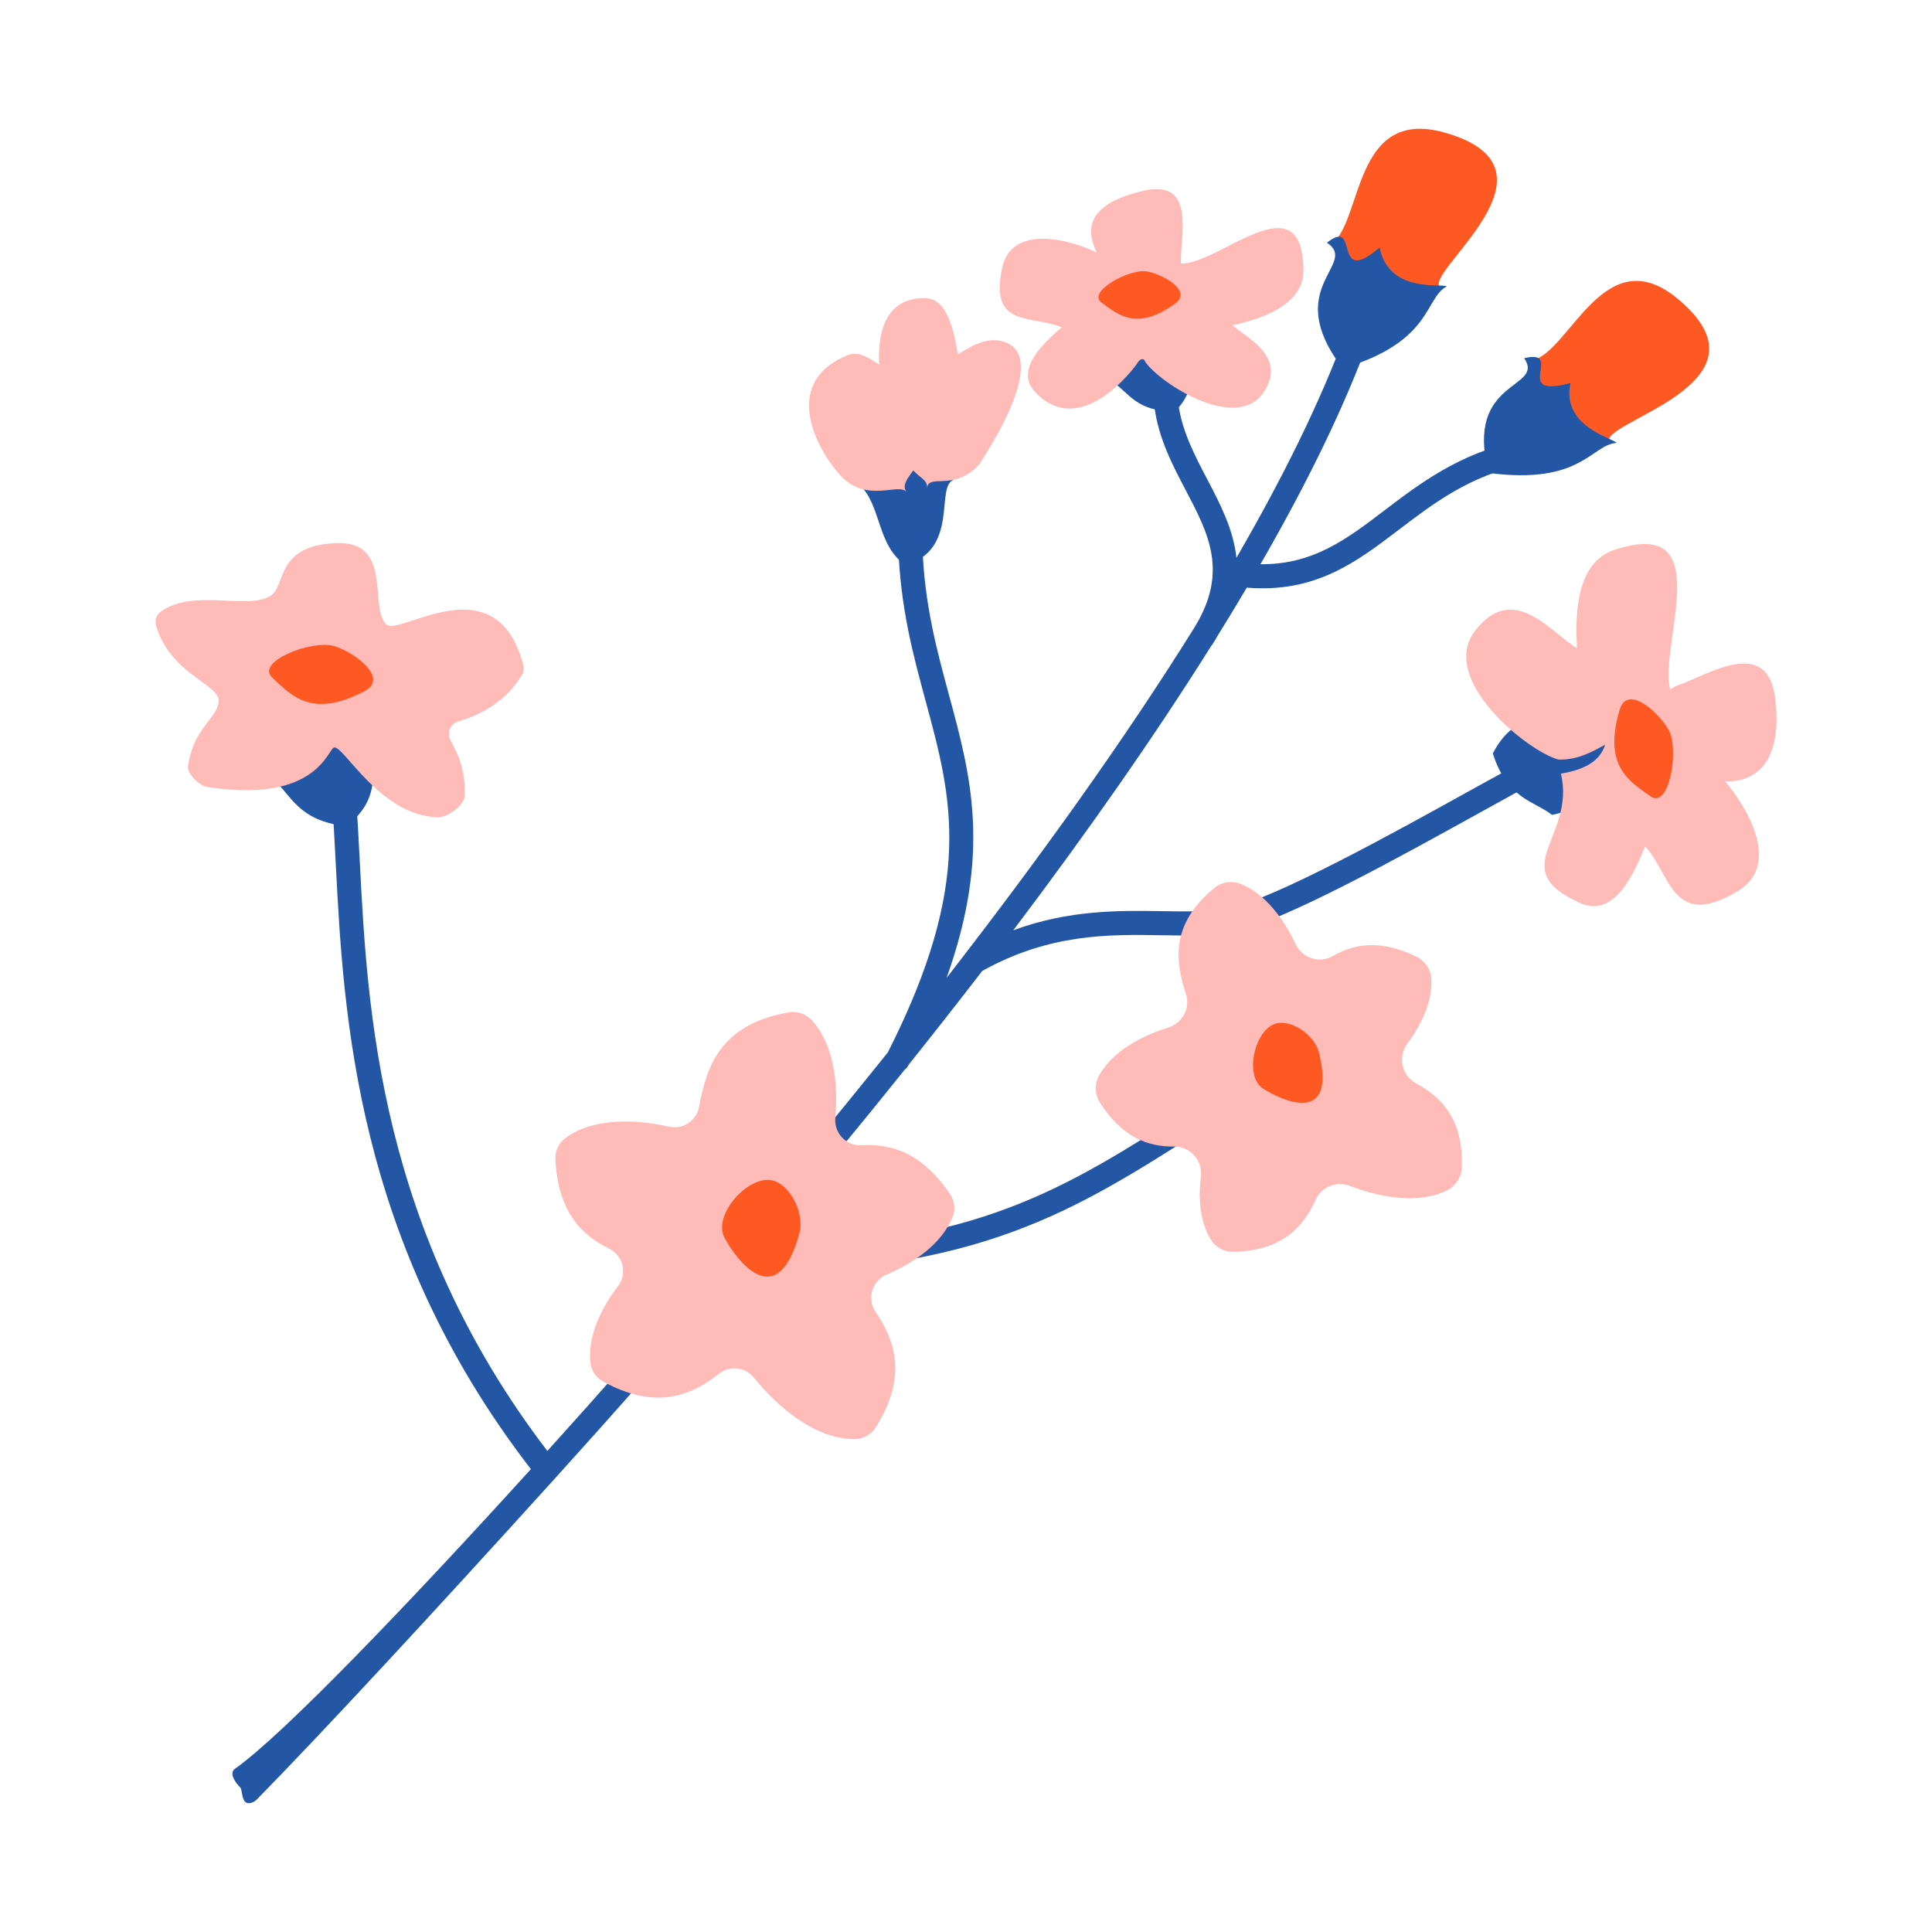
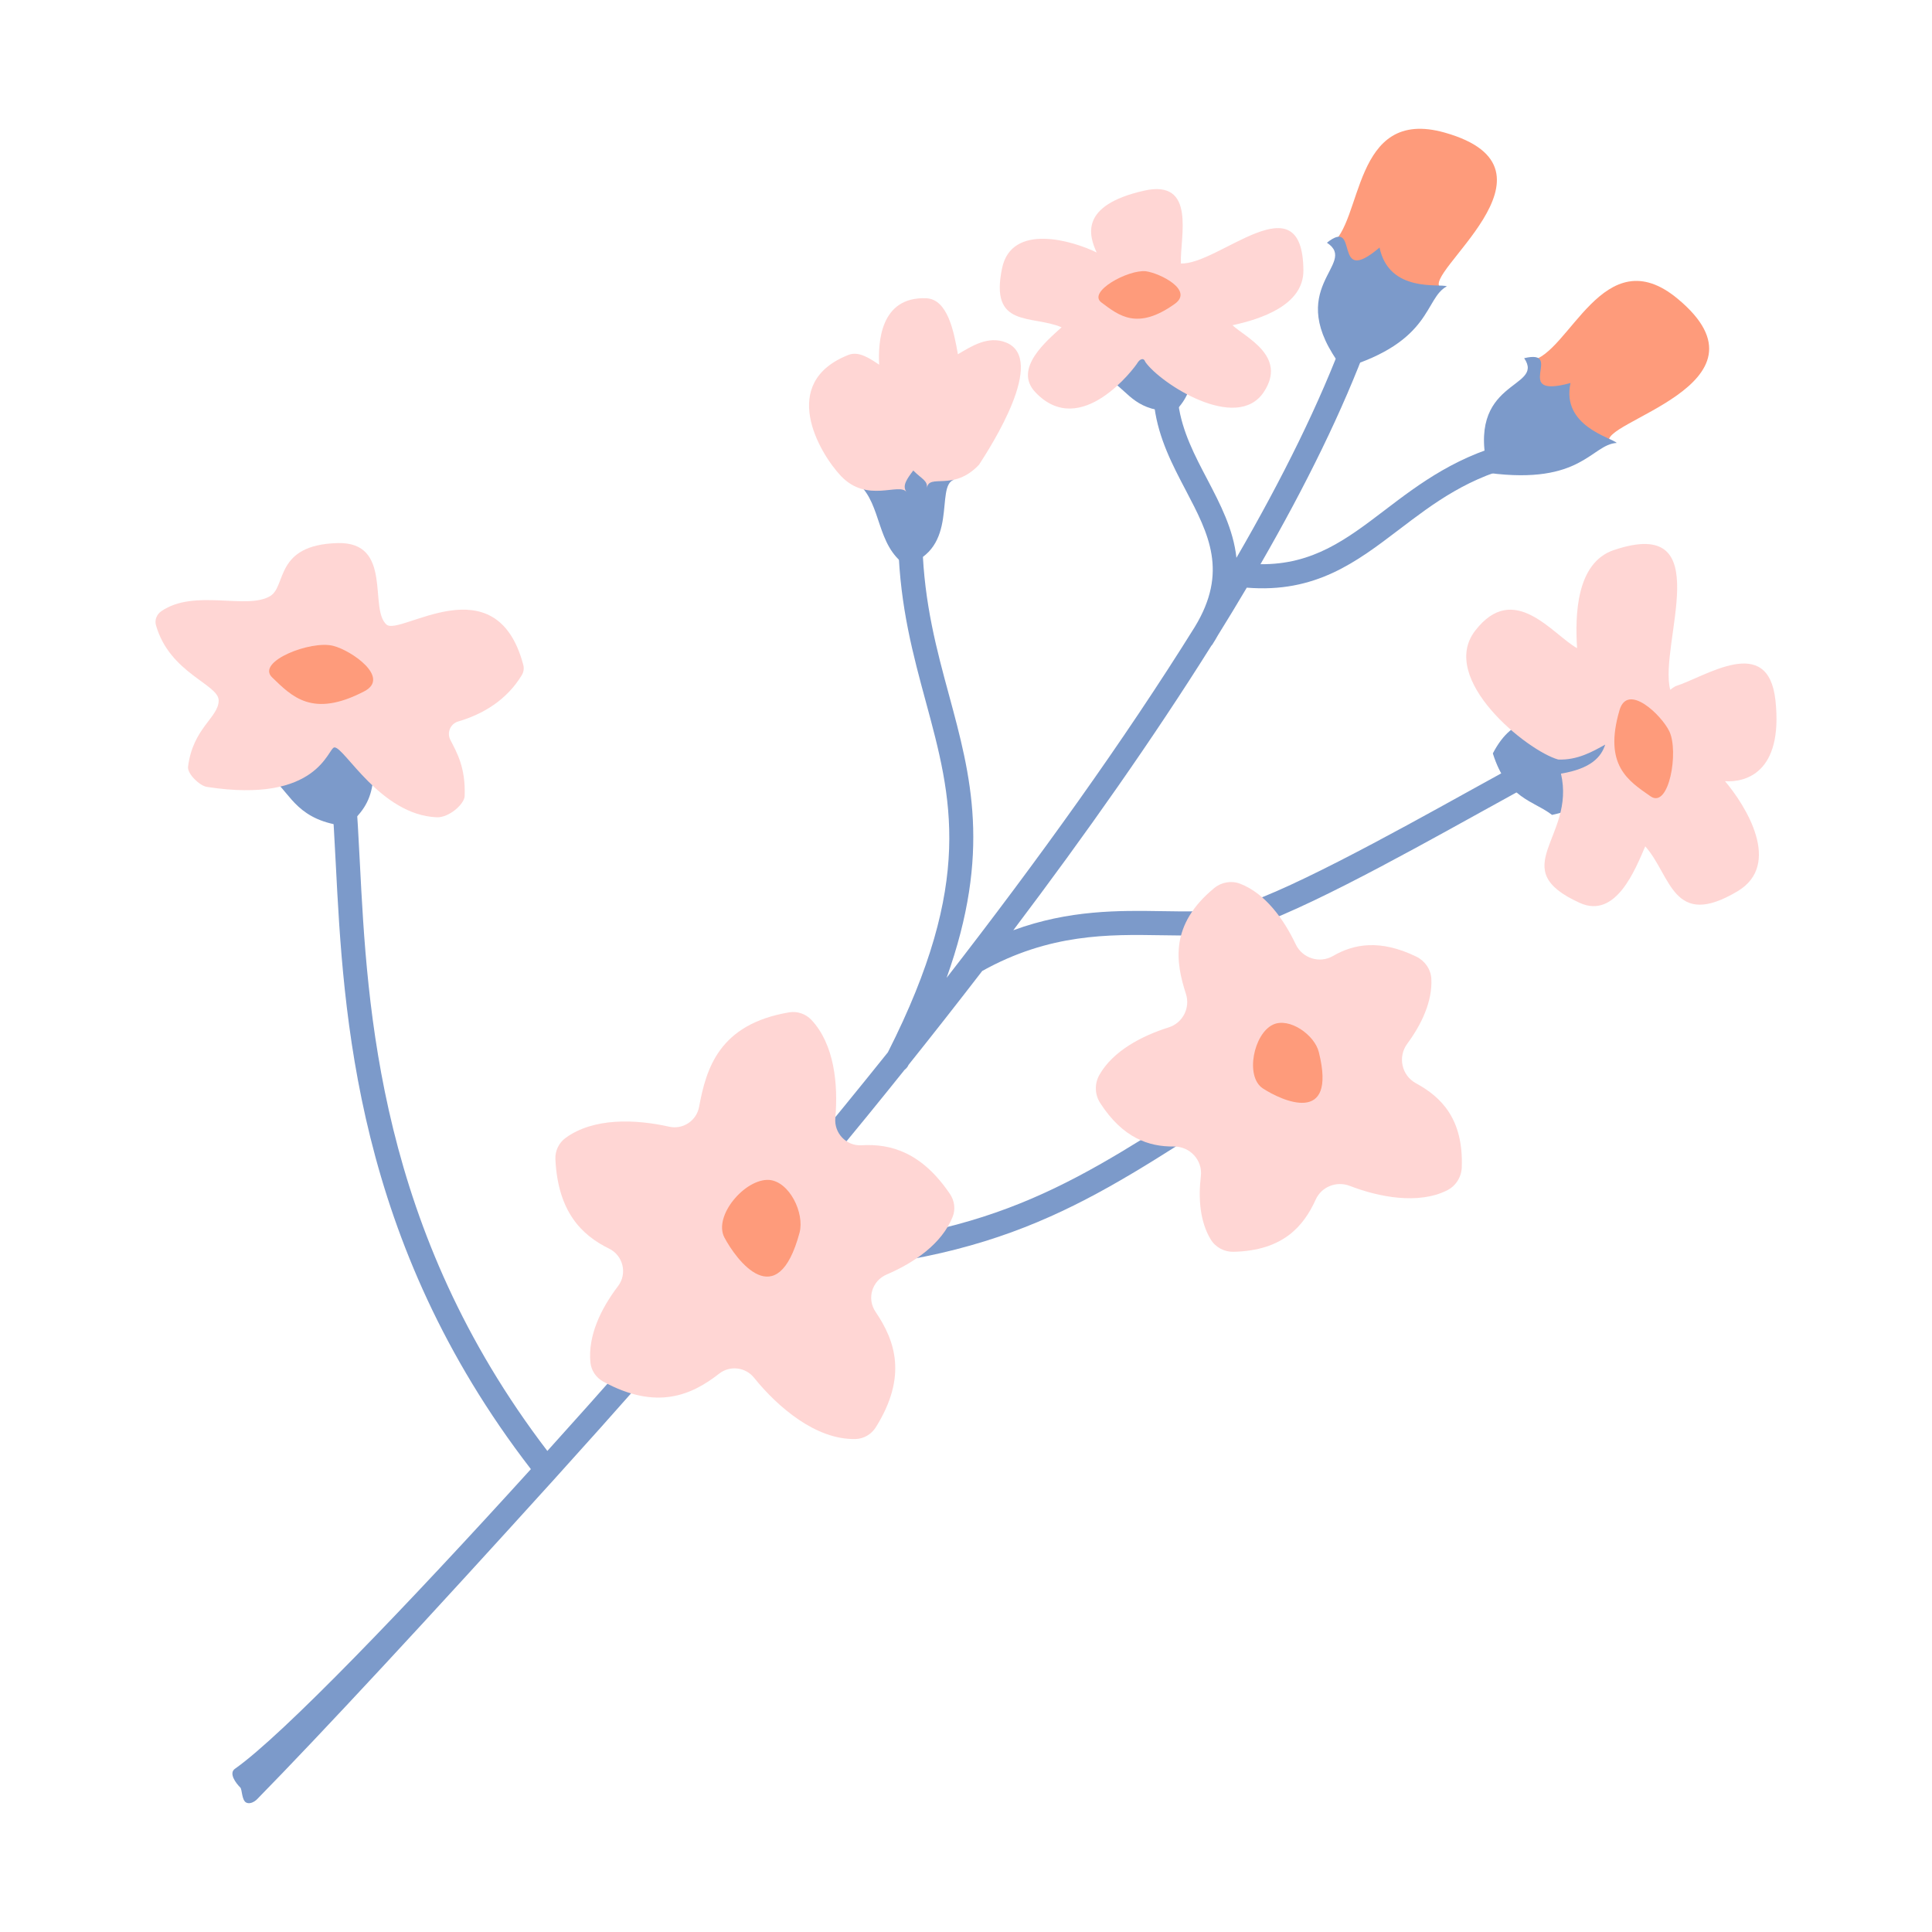
<svg xmlns="http://www.w3.org/2000/svg" width="100" height="100" viewBox="0 0 100 100" fill="none">
-   <path fill-rule="evenodd" clip-rule="evenodd" d="M86.837 15.465C82.986 12.268 81.227 18.359 79.227 18.673C80.423 20.945 80.47 22.966 83.324 22.919C82.513 21.869 92.206 19.923 86.837 15.465Z" fill="#FE5923" />
-   <path fill-rule="evenodd" clip-rule="evenodd" d="M77.059 24.48C75.764 19.578 79.998 20.169 78.891 18.539C81.03 18.039 78.163 20.677 81.289 19.825C80.803 22.062 83.424 22.652 83.681 22.926C82.361 23.005 81.881 25.113 77.059 24.48Z" fill="#2456A6" />
-   <path fill-rule="evenodd" clip-rule="evenodd" d="M74.781 6.864C69.964 5.503 70.564 11.573 68.862 12.671C70.876 14.263 71.995 16.101 74.584 14.901C73.417 14.269 81.496 8.762 74.781 6.864Z" fill="#FE5923" />
-   <path fill-rule="evenodd" clip-rule="evenodd" d="M69.501 19.069C66.265 14.864 70.373 13.679 68.681 12.563C70.419 11.191 68.913 14.933 71.405 12.813C71.899 15.179 74.537 14.662 74.888 14.821C73.715 15.445 74.161 17.683 69.501 19.069Z" fill="#2456A6" />
-   <path d="M79.778 39.698C79.639 39.383 79.272 39.239 78.956 39.378C78.533 39.563 77.468 40.155 75.993 40.973C72.259 43.041 66.013 46.503 63.671 46.989C62.639 47.204 61.481 47.184 60.139 47.161C57.954 47.126 55.342 47.086 52.448 48.15C56.189 43.196 59.689 38.221 62.699 33.423C62.713 33.405 62.732 33.391 62.745 33.372C62.855 33.202 62.951 33.036 63.045 32.871C63.557 32.047 64.053 31.229 64.533 30.417C68.079 30.705 70.192 29.104 72.42 27.407C74.207 26.047 76.053 24.64 78.867 24.032C79.203 23.959 79.417 23.627 79.344 23.29C79.273 22.953 78.939 22.739 78.603 22.811C75.517 23.479 73.47 25.039 71.665 26.414C69.693 27.917 67.959 29.231 65.242 29.203C67.589 25.131 69.509 21.235 70.828 17.65C70.947 17.327 70.783 16.969 70.459 16.849C70.134 16.728 69.776 16.896 69.657 17.219C68.329 20.828 66.382 24.759 63.998 28.872C63.839 27.398 63.159 26.09 62.487 24.807C61.846 23.588 61.184 22.328 60.993 20.919C60.946 20.577 60.631 20.338 60.289 20.385C59.947 20.431 59.708 20.745 59.755 21.087C59.977 22.713 60.69 24.073 61.381 25.387C62.563 27.639 63.58 29.595 61.843 32.449C58.167 38.347 53.725 44.527 48.995 50.615C51.321 44.113 50.25 40.145 49.124 35.989C48.49 33.655 47.835 31.239 47.743 28.223C47.733 27.878 47.445 27.609 47.101 27.619C46.757 27.63 46.485 27.917 46.497 28.261C46.593 31.424 47.267 33.911 47.919 36.316C49.271 41.305 50.439 45.621 45.957 54.467C40.063 61.83 33.897 68.936 28.331 75.101C19.611 63.692 19.016 52.253 18.625 44.64C18.56 43.376 18.499 42.182 18.407 41.106C18.378 40.763 18.077 40.509 17.733 40.537C17.39 40.566 17.135 40.869 17.164 41.211C17.253 42.267 17.315 43.449 17.379 44.703C17.781 52.513 18.391 64.267 27.479 76.042C21.11 83.064 14.633 89.814 12.16 91.552C11.833 91.782 12.194 92.282 12.44 92.525C12.534 92.617 12.507 93.179 12.746 93.302C12.922 93.392 13.162 93.275 13.31 93.124C16.634 89.733 22.164 83.769 28.655 76.601L28.851 76.383C31.789 73.135 34.903 69.617 38.063 65.929C50.654 65.865 55.533 62.751 62.261 58.451L63.297 57.791C63.588 57.607 63.674 57.221 63.488 56.929C63.303 56.639 62.919 56.553 62.628 56.739L61.59 57.4C54.997 61.613 50.558 64.447 39.138 64.669C41.701 61.655 44.284 58.541 46.819 55.376C46.889 55.321 46.955 55.256 47 55.171C47.009 55.152 47.015 55.137 47.024 55.119C48.312 53.509 49.585 51.886 50.839 50.258C54.323 48.314 57.401 48.363 60.117 48.408C61.474 48.431 62.755 48.452 63.923 48.21C66.45 47.686 72.556 44.301 76.595 42.063C77.987 41.291 79.086 40.682 79.457 40.519C79.773 40.381 79.916 40.013 79.778 39.698Z" fill="#2456A6" />
-   <path fill-rule="evenodd" clip-rule="evenodd" d="M77.269 38.996C78.351 36.929 79.657 37.212 82.519 36.481C84.563 39.125 83.742 41.451 80.333 42.179C79.379 41.438 78.009 41.357 77.269 38.996Z" fill="#2456A6" />
-   <path fill-rule="evenodd" clip-rule="evenodd" d="M89.287 40.435C90.293 40.501 92.309 40.054 91.897 36.25C91.519 32.765 88.287 35.028 86.713 35.521C86.621 35.575 86.536 35.637 86.451 35.702C85.836 33.361 88.993 26.632 83.533 28.471C81.578 29.13 81.522 31.848 81.629 33.547C80.369 32.857 78.367 30.033 76.354 32.645C74.427 35.146 79.055 38.873 80.654 39.313C81.644 39.353 82.432 38.905 83.086 38.539C82.879 39.177 82.361 39.784 80.795 40.043C81.571 43.354 77.849 44.961 81.772 46.735C83.651 47.584 84.651 44.971 85.158 43.807C86.505 45.319 86.575 48.134 89.933 46.133C92.269 44.741 90.35 41.687 89.287 40.435Z" fill="#FFBBB8" />
-   <path fill-rule="evenodd" clip-rule="evenodd" d="M83.824 36.764C82.989 39.619 84.283 40.417 85.439 41.222C86.394 41.871 86.899 38.899 86.407 37.858C86.002 37.013 84.239 35.313 83.824 36.764Z" fill="#FE5923" />
-   <path fill-rule="evenodd" clip-rule="evenodd" d="M17.934 42.763C19.788 41.279 19.238 40.036 19.39 37.019C16.35 35.517 14.183 36.801 14.155 40.349C15.076 41.145 15.431 42.497 17.934 42.763Z" fill="#2456A6" />
-   <path fill-rule="evenodd" clip-rule="evenodd" d="M23.72 37.342C24.996 36.969 26.235 36.231 27.011 34.94C27.106 34.782 27.133 34.591 27.085 34.413C25.677 29.105 20.711 32.937 20.007 32.329C19.077 31.525 20.357 28.035 17.478 28.11C14.21 28.195 14.834 30.335 13.991 30.849C12.779 31.586 10.063 30.455 8.35 31.635C8.118 31.795 7.994 32.083 8.071 32.354C8.777 34.858 11.331 35.415 11.319 36.265C11.307 37.145 9.985 37.678 9.733 39.685C9.687 40.053 10.337 40.672 10.704 40.729C16.5 41.631 16.965 38.692 17.311 38.685C17.833 38.673 19.688 42.178 22.603 42.303C23.238 42.331 24.036 41.619 24.051 41.205C24.107 39.711 23.633 38.93 23.309 38.294C23.117 37.917 23.314 37.461 23.72 37.342Z" fill="#FFBBB8" />
-   <path fill-rule="evenodd" clip-rule="evenodd" d="M18.855 35.782C16.175 37.181 15.113 36.053 14.084 35.061C13.235 34.241 16.103 33.126 17.251 33.43C18.171 33.657 20.229 35.07 18.855 35.782Z" fill="#FE5923" />
-   <path fill-rule="evenodd" clip-rule="evenodd" d="M46.875 29.256C45.35 28.205 45.653 26.158 44.455 25.057C46.266 24.072 47.485 23.519 49.376 24.829C48.377 25.161 49.695 28.412 46.875 29.256Z" fill="#2456A6" />
-   <path fill-rule="evenodd" clip-rule="evenodd" d="M52.073 17.728C51.14 17.352 50.251 17.942 49.581 18.336C49.377 17.183 49.057 15.479 47.935 15.437C45.547 15.35 45.449 17.748 45.504 18.876C45.025 18.555 44.451 18.158 43.915 18.37C40.262 19.812 42.411 23.453 43.52 24.63C44.878 26.069 46.536 24.96 46.922 25.467C46.681 25.145 46.941 24.791 47.271 24.353C47.717 24.805 48.025 24.869 47.977 25.276C48.067 24.47 49.347 25.477 50.68 24.047C51.28 23.115 54.206 18.589 52.073 17.728Z" fill="#FFBBB8" />
-   <path fill-rule="evenodd" clip-rule="evenodd" d="M60.832 21.285C62.12 19.928 61.56 19.005 61.359 16.632C58.82 15.781 57.275 17.015 57.617 19.791C58.419 20.317 58.849 21.336 60.832 21.285Z" fill="#2456A6" />
-   <path fill-rule="evenodd" clip-rule="evenodd" d="M61.115 13.638C61.116 13.628 61.121 13.617 61.123 13.608C61.075 12.278 61.941 9.251 59.209 9.87C55.832 10.636 56.381 12.225 56.762 13.069C55.54 12.461 52.359 11.511 51.866 13.888C51.217 17.004 53.395 16.28 54.948 16.941C54.185 17.632 52.439 19.081 53.585 20.297C55.953 22.81 58.767 18.968 58.862 18.804C58.986 18.589 59.189 18.489 59.277 18.721L59.282 18.734C60.037 19.829 64.007 22.416 65.415 20.29C66.649 18.427 64.443 17.451 63.795 16.834C65.216 16.528 67.476 15.815 67.464 13.995C67.431 9.243 63.077 13.724 61.115 13.638Z" fill="#FFBBB8" />
-   <path fill-rule="evenodd" clip-rule="evenodd" d="M60.805 15.73C58.869 17.111 57.919 16.337 57.014 15.66C56.26 15.111 58.379 13.947 59.307 14.039C60.051 14.143 61.801 15.021 60.805 15.73Z" fill="#FE5923" />
-   <path fill-rule="evenodd" clip-rule="evenodd" d="M49.17 61.801C47.711 59.645 46.107 59.187 44.595 59.279C43.809 59.327 43.167 58.655 43.236 57.871C43.391 56.117 43.181 54.054 42.003 52.794C41.707 52.477 41.271 52.327 40.843 52.399C37.221 53.011 36.554 55.296 36.185 57.291C36.052 58.008 35.349 58.477 34.638 58.318C32.881 57.922 30.711 57.847 29.272 58.901C28.925 59.155 28.727 59.57 28.747 59.999C28.876 62.721 30.107 63.935 31.525 64.628C32.257 64.986 32.481 65.925 31.987 66.573C31.098 67.742 30.425 69.143 30.56 70.52C30.602 70.941 30.856 71.311 31.226 71.513C33.989 73.019 35.802 72.213 37.221 71.102C37.779 70.665 38.583 70.758 39.029 71.311C40.241 72.814 42.235 74.544 44.296 74.483C44.719 74.469 45.105 74.235 45.331 73.877C46.989 71.229 46.321 69.378 45.319 67.901C44.856 67.219 45.133 66.295 45.889 65.971C47.339 65.349 48.752 64.372 49.309 62.983C49.467 62.593 49.405 62.149 49.17 61.801Z" fill="#FFBBB8" />
-   <path fill-rule="evenodd" clip-rule="evenodd" d="M41.385 63.803C40.23 68.094 38.105 65.207 37.495 64.054C36.909 62.935 38.563 60.995 39.812 61.072C40.862 61.16 41.651 62.783 41.385 63.803Z" fill="#FE5923" />
-   <path fill-rule="evenodd" clip-rule="evenodd" d="M72.841 54.022C73.579 53.02 74.148 51.83 74.086 50.661C74.059 50.165 73.75 49.73 73.305 49.513C71.429 48.605 70.075 48.856 68.997 49.481C68.301 49.885 67.408 49.601 67.065 48.874C66.447 47.571 65.488 46.245 64.194 45.743C63.742 45.568 63.225 45.655 62.849 45.965C60.531 47.876 60.854 49.809 61.384 51.446C61.618 52.169 61.216 52.95 60.489 53.178C59.095 53.615 57.597 54.405 56.9 55.644C56.646 56.098 56.663 56.655 56.945 57.091C58.117 58.906 59.461 59.357 60.754 59.343C61.59 59.335 62.255 60.049 62.156 60.879C62.019 62.029 62.107 63.225 62.665 64.151C62.913 64.563 63.373 64.805 63.851 64.793C66.42 64.731 67.477 63.464 68.102 62.087C68.405 61.421 69.18 61.117 69.864 61.381C71.361 61.959 73.399 62.359 74.893 61.617C75.349 61.391 75.643 60.931 75.661 60.422C75.752 57.913 74.596 56.78 73.293 56.071C72.548 55.666 72.337 54.706 72.841 54.022Z" fill="#FFBBB8" />
-   <path fill-rule="evenodd" clip-rule="evenodd" d="M68.266 54.471C69.213 58.297 66.335 56.971 65.363 56.335C64.433 55.721 64.887 53.501 65.894 53.033C66.737 52.643 68.055 53.569 68.266 54.471Z" fill="#FE5923" />
+   <style>
+         .semi-transparent { opacity: 0.6; }
+     </style>
+   <g class="semi-transparent">
+     <path fill-rule="evenodd" clip-rule="evenodd" d="M86.837 15.465C82.986 12.268 81.227 18.359 79.227 18.673C80.423 20.945 80.47 22.966 83.324 22.919C82.513 21.869 92.206 19.923 86.837 15.465Z" fill="#FE5923" />
+     <path fill-rule="evenodd" clip-rule="evenodd" d="M77.059 24.48C75.764 19.578 79.998 20.169 78.891 18.539C81.03 18.039 78.163 20.677 81.289 19.825C80.803 22.062 83.424 22.652 83.681 22.926C82.361 23.005 81.881 25.113 77.059 24.48Z" fill="#2456A6" />
+     <path fill-rule="evenodd" clip-rule="evenodd" d="M74.781 6.864C69.964 5.503 70.564 11.573 68.862 12.671C70.876 14.263 71.995 16.101 74.584 14.901C73.417 14.269 81.496 8.762 74.781 6.864Z" fill="#FE5923" />
+     <path fill-rule="evenodd" clip-rule="evenodd" d="M69.501 19.069C66.265 14.864 70.373 13.679 68.681 12.563C70.419 11.191 68.913 14.933 71.405 12.813C71.899 15.179 74.537 14.662 74.888 14.821C73.715 15.445 74.161 17.683 69.501 19.069Z" fill="#2456A6" />
+     <path d="M79.778 39.698C79.639 39.383 79.272 39.239 78.956 39.378C78.533 39.563 77.468 40.155 75.993 40.973C72.259 43.041 66.013 46.503 63.671 46.989C62.639 47.204 61.481 47.184 60.139 47.161C57.954 47.126 55.342 47.086 52.448 48.15C56.189 43.196 59.689 38.221 62.699 33.423C62.713 33.405 62.732 33.391 62.745 33.372C62.855 33.202 62.951 33.036 63.045 32.871C63.557 32.047 64.053 31.229 64.533 30.417C68.079 30.705 70.192 29.104 72.42 27.407C74.207 26.047 76.053 24.64 78.867 24.032C79.203 23.959 79.417 23.627 79.344 23.29C79.273 22.953 78.939 22.739 78.603 22.811C75.517 23.479 73.47 25.039 71.665 26.414C69.693 27.917 67.959 29.231 65.242 29.203C67.589 25.131 69.509 21.235 70.828 17.65C70.947 17.327 70.783 16.969 70.459 16.849C70.134 16.728 69.776 16.896 69.657 17.219C68.329 20.828 66.382 24.759 63.998 28.872C63.839 27.398 63.159 26.09 62.487 24.807C61.846 23.588 61.184 22.328 60.993 20.919C60.946 20.577 60.631 20.338 60.289 20.385C59.947 20.431 59.708 20.745 59.755 21.087C59.977 22.713 60.69 24.073 61.381 25.387C62.563 27.639 63.58 29.595 61.843 32.449C58.167 38.347 53.725 44.527 48.995 50.615C51.321 44.113 50.25 40.145 49.124 35.989C48.49 33.655 47.835 31.239 47.743 28.223C47.733 27.878 47.445 27.609 47.101 27.619C46.757 27.63 46.485 27.917 46.497 28.261C46.593 31.424 47.267 33.911 47.919 36.316C49.271 41.305 50.439 45.621 45.957 54.467C40.063 61.83 33.897 68.936 28.331 75.101C19.611 63.692 19.016 52.253 18.625 44.64C18.56 43.376 18.499 42.182 18.407 41.106C18.378 40.763 18.077 40.509 17.733 40.537C17.39 40.566 17.135 40.869 17.164 41.211C17.253 42.267 17.315 43.449 17.379 44.703C17.781 52.513 18.391 64.267 27.479 76.042C21.11 83.064 14.633 89.814 12.16 91.552C11.833 91.782 12.194 92.282 12.44 92.525C12.534 92.617 12.507 93.179 12.746 93.302C12.922 93.392 13.162 93.275 13.31 93.124C16.634 89.733 22.164 83.769 28.655 76.601L28.851 76.383C31.789 73.135 34.903 69.617 38.063 65.929C50.654 65.865 55.533 62.751 62.261 58.451L63.297 57.791C63.588 57.607 63.674 57.221 63.488 56.929C63.303 56.639 62.919 56.553 62.628 56.739L61.59 57.4C54.997 61.613 50.558 64.447 39.138 64.669C41.701 61.655 44.284 58.541 46.819 55.376C46.889 55.321 46.955 55.256 47 55.171C47.009 55.152 47.015 55.137 47.024 55.119C48.312 53.509 49.585 51.886 50.839 50.258C54.323 48.314 57.401 48.363 60.117 48.408C61.474 48.431 62.755 48.452 63.923 48.21C66.45 47.686 72.556 44.301 76.595 42.063C77.987 41.291 79.086 40.682 79.457 40.519C79.773 40.381 79.916 40.013 79.778 39.698Z" fill="#2456A6" />
+     <path fill-rule="evenodd" clip-rule="evenodd" d="M77.269 38.996C78.351 36.929 79.657 37.212 82.519 36.481C84.563 39.125 83.742 41.451 80.333 42.179C79.379 41.438 78.009 41.357 77.269 38.996Z" fill="#2456A6" />
+     <path fill-rule="evenodd" clip-rule="evenodd" d="M89.287 40.435C90.293 40.501 92.309 40.054 91.897 36.25C91.519 32.765 88.287 35.028 86.713 35.521C86.621 35.575 86.536 35.637 86.451 35.702C85.836 33.361 88.993 26.632 83.533 28.471C81.578 29.13 81.522 31.848 81.629 33.547C80.369 32.857 78.367 30.033 76.354 32.645C74.427 35.146 79.055 38.873 80.654 39.313C81.644 39.353 82.432 38.905 83.086 38.539C82.879 39.177 82.361 39.784 80.795 40.043C81.571 43.354 77.849 44.961 81.772 46.735C83.651 47.584 84.651 44.971 85.158 43.807C86.505 45.319 86.575 48.134 89.933 46.133C92.269 44.741 90.35 41.687 89.287 40.435Z" fill="#FFBBB8" />
+     <path fill-rule="evenodd" clip-rule="evenodd" d="M83.824 36.764C82.989 39.619 84.283 40.417 85.439 41.222C86.394 41.871 86.899 38.899 86.407 37.858C86.002 37.013 84.239 35.313 83.824 36.764Z" fill="#FE5923" />
+     <path fill-rule="evenodd" clip-rule="evenodd" d="M17.934 42.763C19.788 41.279 19.238 40.036 19.39 37.019C16.35 35.517 14.183 36.801 14.155 40.349C15.076 41.145 15.431 42.497 17.934 42.763Z" fill="#2456A6" />
+     <path fill-rule="evenodd" clip-rule="evenodd" d="M23.72 37.342C24.996 36.969 26.235 36.231 27.011 34.94C27.106 34.782 27.133 34.591 27.085 34.413C25.677 29.105 20.711 32.937 20.007 32.329C19.077 31.525 20.357 28.035 17.478 28.11C14.21 28.195 14.834 30.335 13.991 30.849C12.779 31.586 10.063 30.455 8.35 31.635C8.118 31.795 7.994 32.083 8.071 32.354C8.777 34.858 11.331 35.415 11.319 36.265C11.307 37.145 9.985 37.678 9.733 39.685C9.687 40.053 10.337 40.672 10.704 40.729C16.5 41.631 16.965 38.692 17.311 38.685C17.833 38.673 19.688 42.178 22.603 42.303C23.238 42.331 24.036 41.619 24.051 41.205C24.107 39.711 23.633 38.93 23.309 38.294C23.117 37.917 23.314 37.461 23.72 37.342Z" fill="#FFBBB8" />
+     <path fill-rule="evenodd" clip-rule="evenodd" d="M18.855 35.782C16.175 37.181 15.113 36.053 14.084 35.061C13.235 34.241 16.103 33.126 17.251 33.43C18.171 33.657 20.229 35.07 18.855 35.782Z" fill="#FE5923" />
+     <path fill-rule="evenodd" clip-rule="evenodd" d="M46.875 29.256C45.35 28.205 45.653 26.158 44.455 25.057C46.266 24.072 47.485 23.519 49.376 24.829C48.377 25.161 49.695 28.412 46.875 29.256Z" fill="#2456A6" />
+     <path fill-rule="evenodd" clip-rule="evenodd" d="M52.073 17.728C51.14 17.352 50.251 17.942 49.581 18.336C49.377 17.183 49.057 15.479 47.935 15.437C45.547 15.35 45.449 17.748 45.504 18.876C45.025 18.555 44.451 18.158 43.915 18.37C40.262 19.812 42.411 23.453 43.52 24.63C44.878 26.069 46.536 24.96 46.922 25.467C46.681 25.145 46.941 24.791 47.271 24.353C47.717 24.805 48.025 24.869 47.977 25.276C48.067 24.47 49.347 25.477 50.68 24.047C51.28 23.115 54.206 18.589 52.073 17.728Z" fill="#FFBBB8" />
+     <path fill-rule="evenodd" clip-rule="evenodd" d="M60.832 21.285C62.12 19.928 61.56 19.005 61.359 16.632C58.82 15.781 57.275 17.015 57.617 19.791C58.419 20.317 58.849 21.336 60.832 21.285Z" fill="#2456A6" />
+     <path fill-rule="evenodd" clip-rule="evenodd" d="M61.115 13.638C61.116 13.628 61.121 13.617 61.123 13.608C61.075 12.278 61.941 9.251 59.209 9.87C55.832 10.636 56.381 12.225 56.762 13.069C55.54 12.461 52.359 11.511 51.866 13.888C51.217 17.004 53.395 16.28 54.948 16.941C54.185 17.632 52.439 19.081 53.585 20.297C55.953 22.81 58.767 18.968 58.862 18.804C58.986 18.589 59.189 18.489 59.277 18.721L59.282 18.734C60.037 19.829 64.007 22.416 65.415 20.29C66.649 18.427 64.443 17.451 63.795 16.834C65.216 16.528 67.476 15.815 67.464 13.995C67.431 9.243 63.077 13.724 61.115 13.638Z" fill="#FFBBB8" />
+     <path fill-rule="evenodd" clip-rule="evenodd" d="M60.805 15.73C58.869 17.111 57.919 16.337 57.014 15.66C56.26 15.111 58.379 13.947 59.307 14.039C60.051 14.143 61.801 15.021 60.805 15.73Z" fill="#FE5923" />
+     <path fill-rule="evenodd" clip-rule="evenodd" d="M49.17 61.801C47.711 59.645 46.107 59.187 44.595 59.279C43.809 59.327 43.167 58.655 43.236 57.871C43.391 56.117 43.181 54.054 42.003 52.794C41.707 52.477 41.271 52.327 40.843 52.399C37.221 53.011 36.554 55.296 36.185 57.291C36.052 58.008 35.349 58.477 34.638 58.318C32.881 57.922 30.711 57.847 29.272 58.901C28.925 59.155 28.727 59.57 28.747 59.999C28.876 62.721 30.107 63.935 31.525 64.628C32.257 64.986 32.481 65.925 31.987 66.573C31.098 67.742 30.425 69.143 30.56 70.52C30.602 70.941 30.856 71.311 31.226 71.513C33.989 73.019 35.802 72.213 37.221 71.102C37.779 70.665 38.583 70.758 39.029 71.311C40.241 72.814 42.235 74.544 44.296 74.483C44.719 74.469 45.105 74.235 45.331 73.877C46.989 71.229 46.321 69.378 45.319 67.901C44.856 67.219 45.133 66.295 45.889 65.971C47.339 65.349 48.752 64.372 49.309 62.983C49.467 62.593 49.405 62.149 49.17 61.801Z" fill="#FFBBB8" />
+     <path fill-rule="evenodd" clip-rule="evenodd" d="M41.385 63.803C40.23 68.094 38.105 65.207 37.495 64.054C36.909 62.935 38.563 60.995 39.812 61.072C40.862 61.16 41.651 62.783 41.385 63.803Z" fill="#FE5923" />
+     <path fill-rule="evenodd" clip-rule="evenodd" d="M72.841 54.022C73.579 53.02 74.148 51.83 74.086 50.661C74.059 50.165 73.75 49.73 73.305 49.513C71.429 48.605 70.075 48.856 68.997 49.481C68.301 49.885 67.408 49.601 67.065 48.874C66.447 47.571 65.488 46.245 64.194 45.743C63.742 45.568 63.225 45.655 62.849 45.965C60.531 47.876 60.854 49.809 61.384 51.446C61.618 52.169 61.216 52.95 60.489 53.178C59.095 53.615 57.597 54.405 56.9 55.644C56.646 56.098 56.663 56.655 56.945 57.091C58.117 58.906 59.461 59.357 60.754 59.343C61.59 59.335 62.255 60.049 62.156 60.879C62.019 62.029 62.107 63.225 62.665 64.151C62.913 64.563 63.373 64.805 63.851 64.793C66.42 64.731 67.477 63.464 68.102 62.087C68.405 61.421 69.18 61.117 69.864 61.381C71.361 61.959 73.399 62.359 74.893 61.617C75.349 61.391 75.643 60.931 75.661 60.422C75.752 57.913 74.596 56.78 73.293 56.071C72.548 55.666 72.337 54.706 72.841 54.022Z" fill="#FFBBB8" />
+     <path fill-rule="evenodd" clip-rule="evenodd" d="M68.266 54.471C69.213 58.297 66.335 56.971 65.363 56.335C64.433 55.721 64.887 53.501 65.894 53.033C66.737 52.643 68.055 53.569 68.266 54.471Z" fill="#FE5923" />
+   </g>
</svg>
